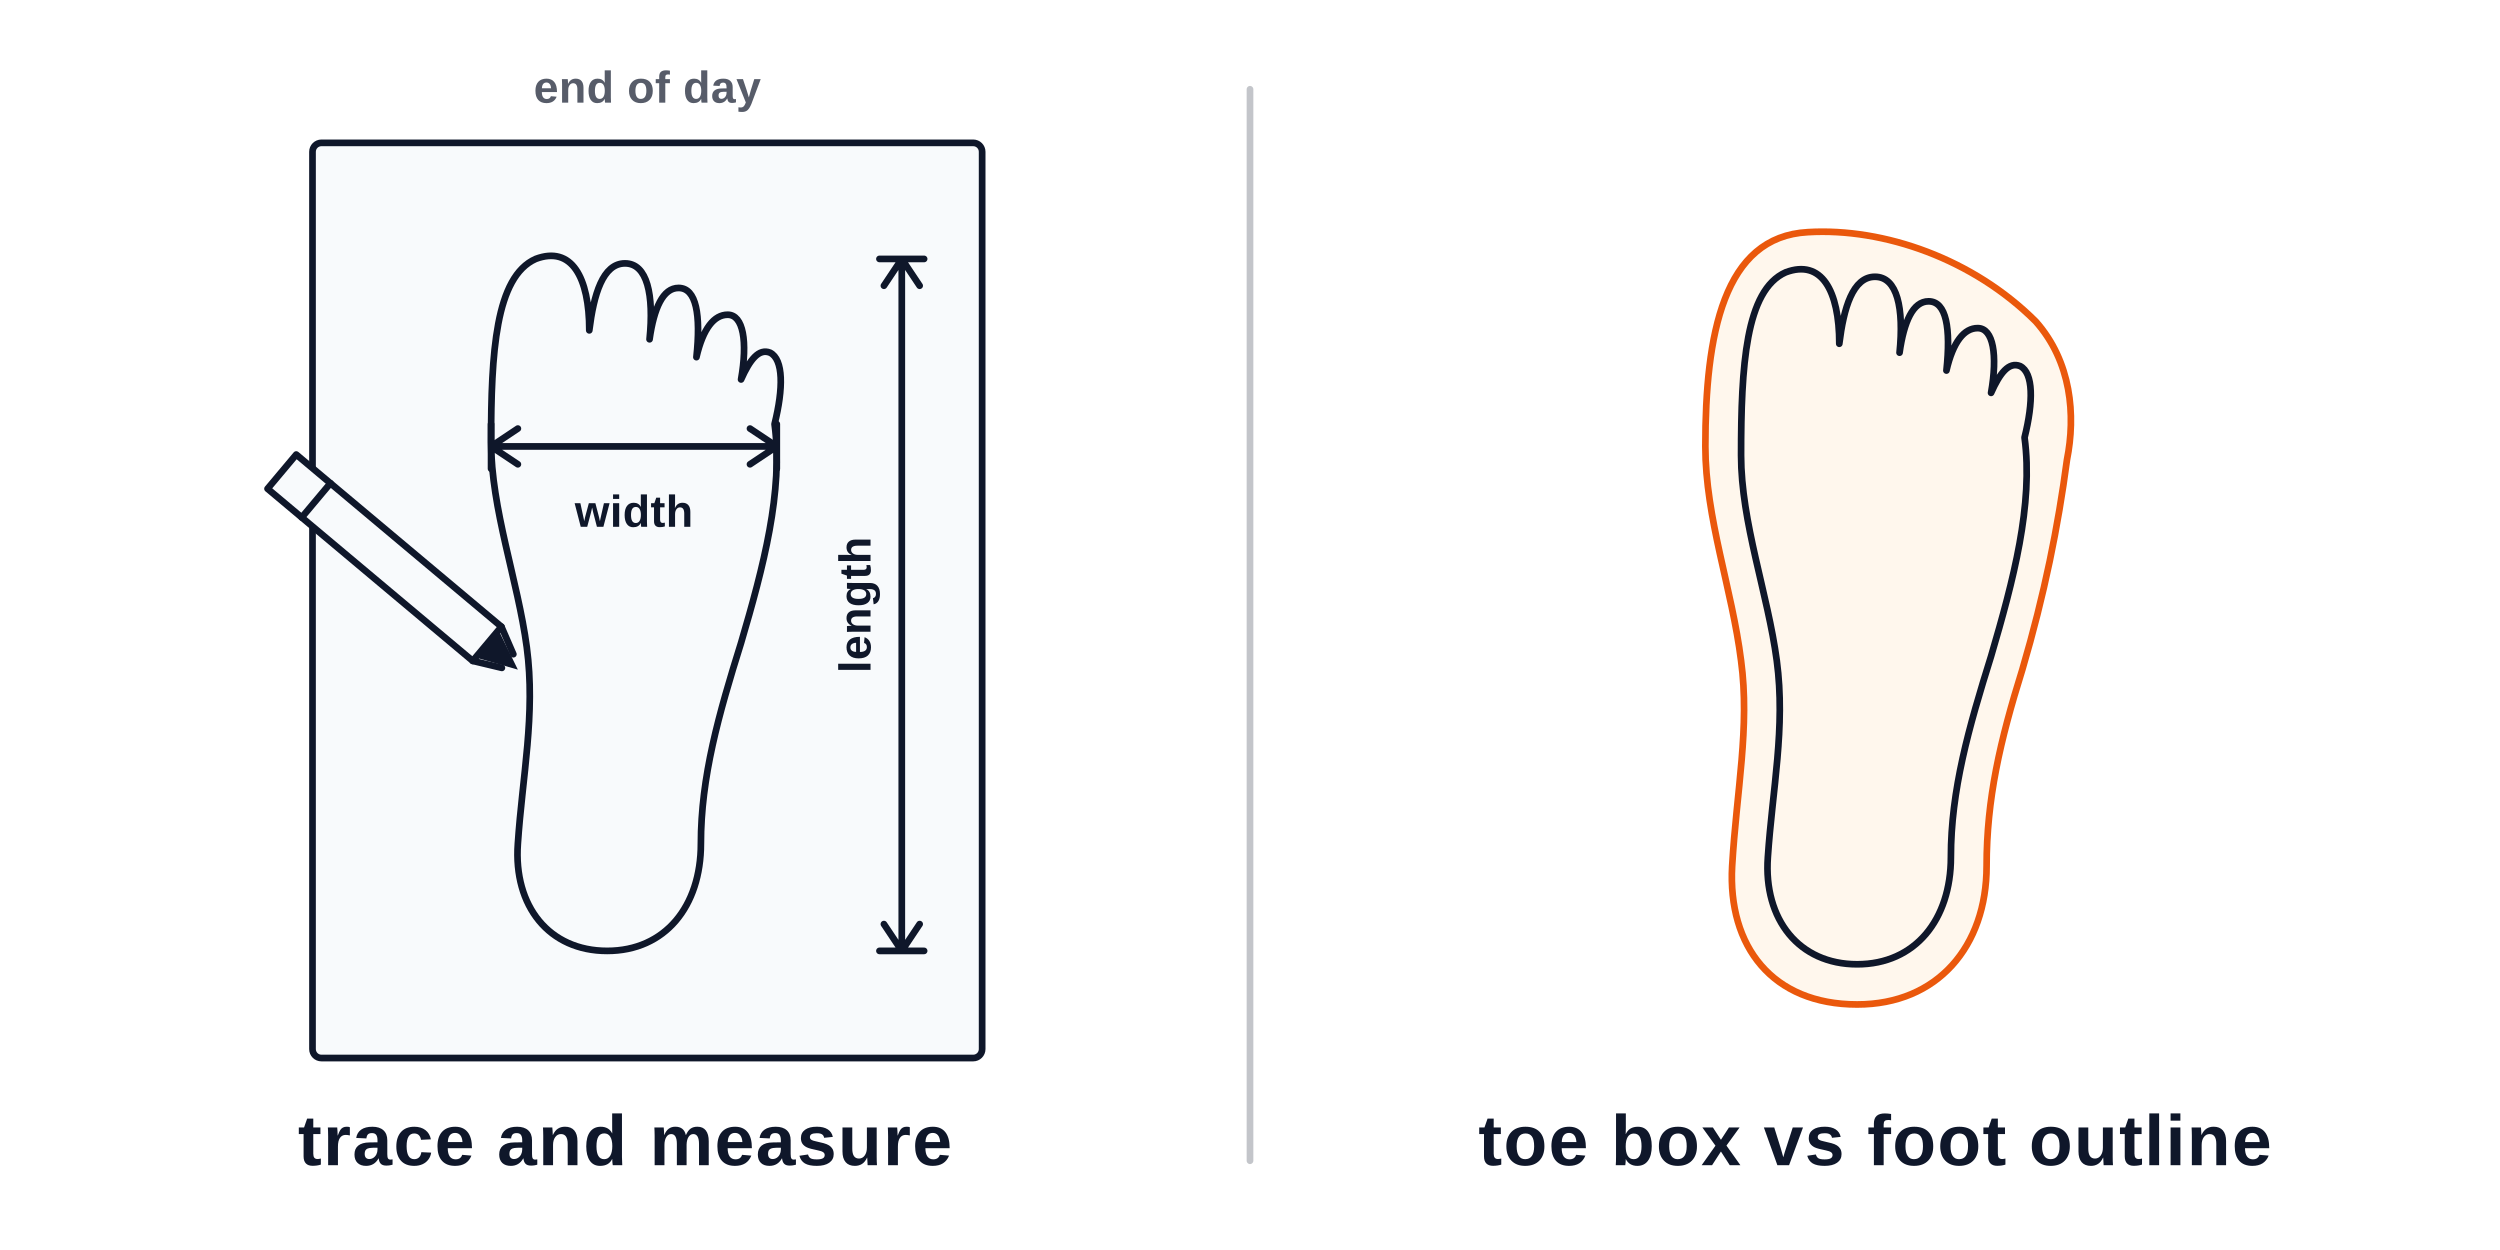
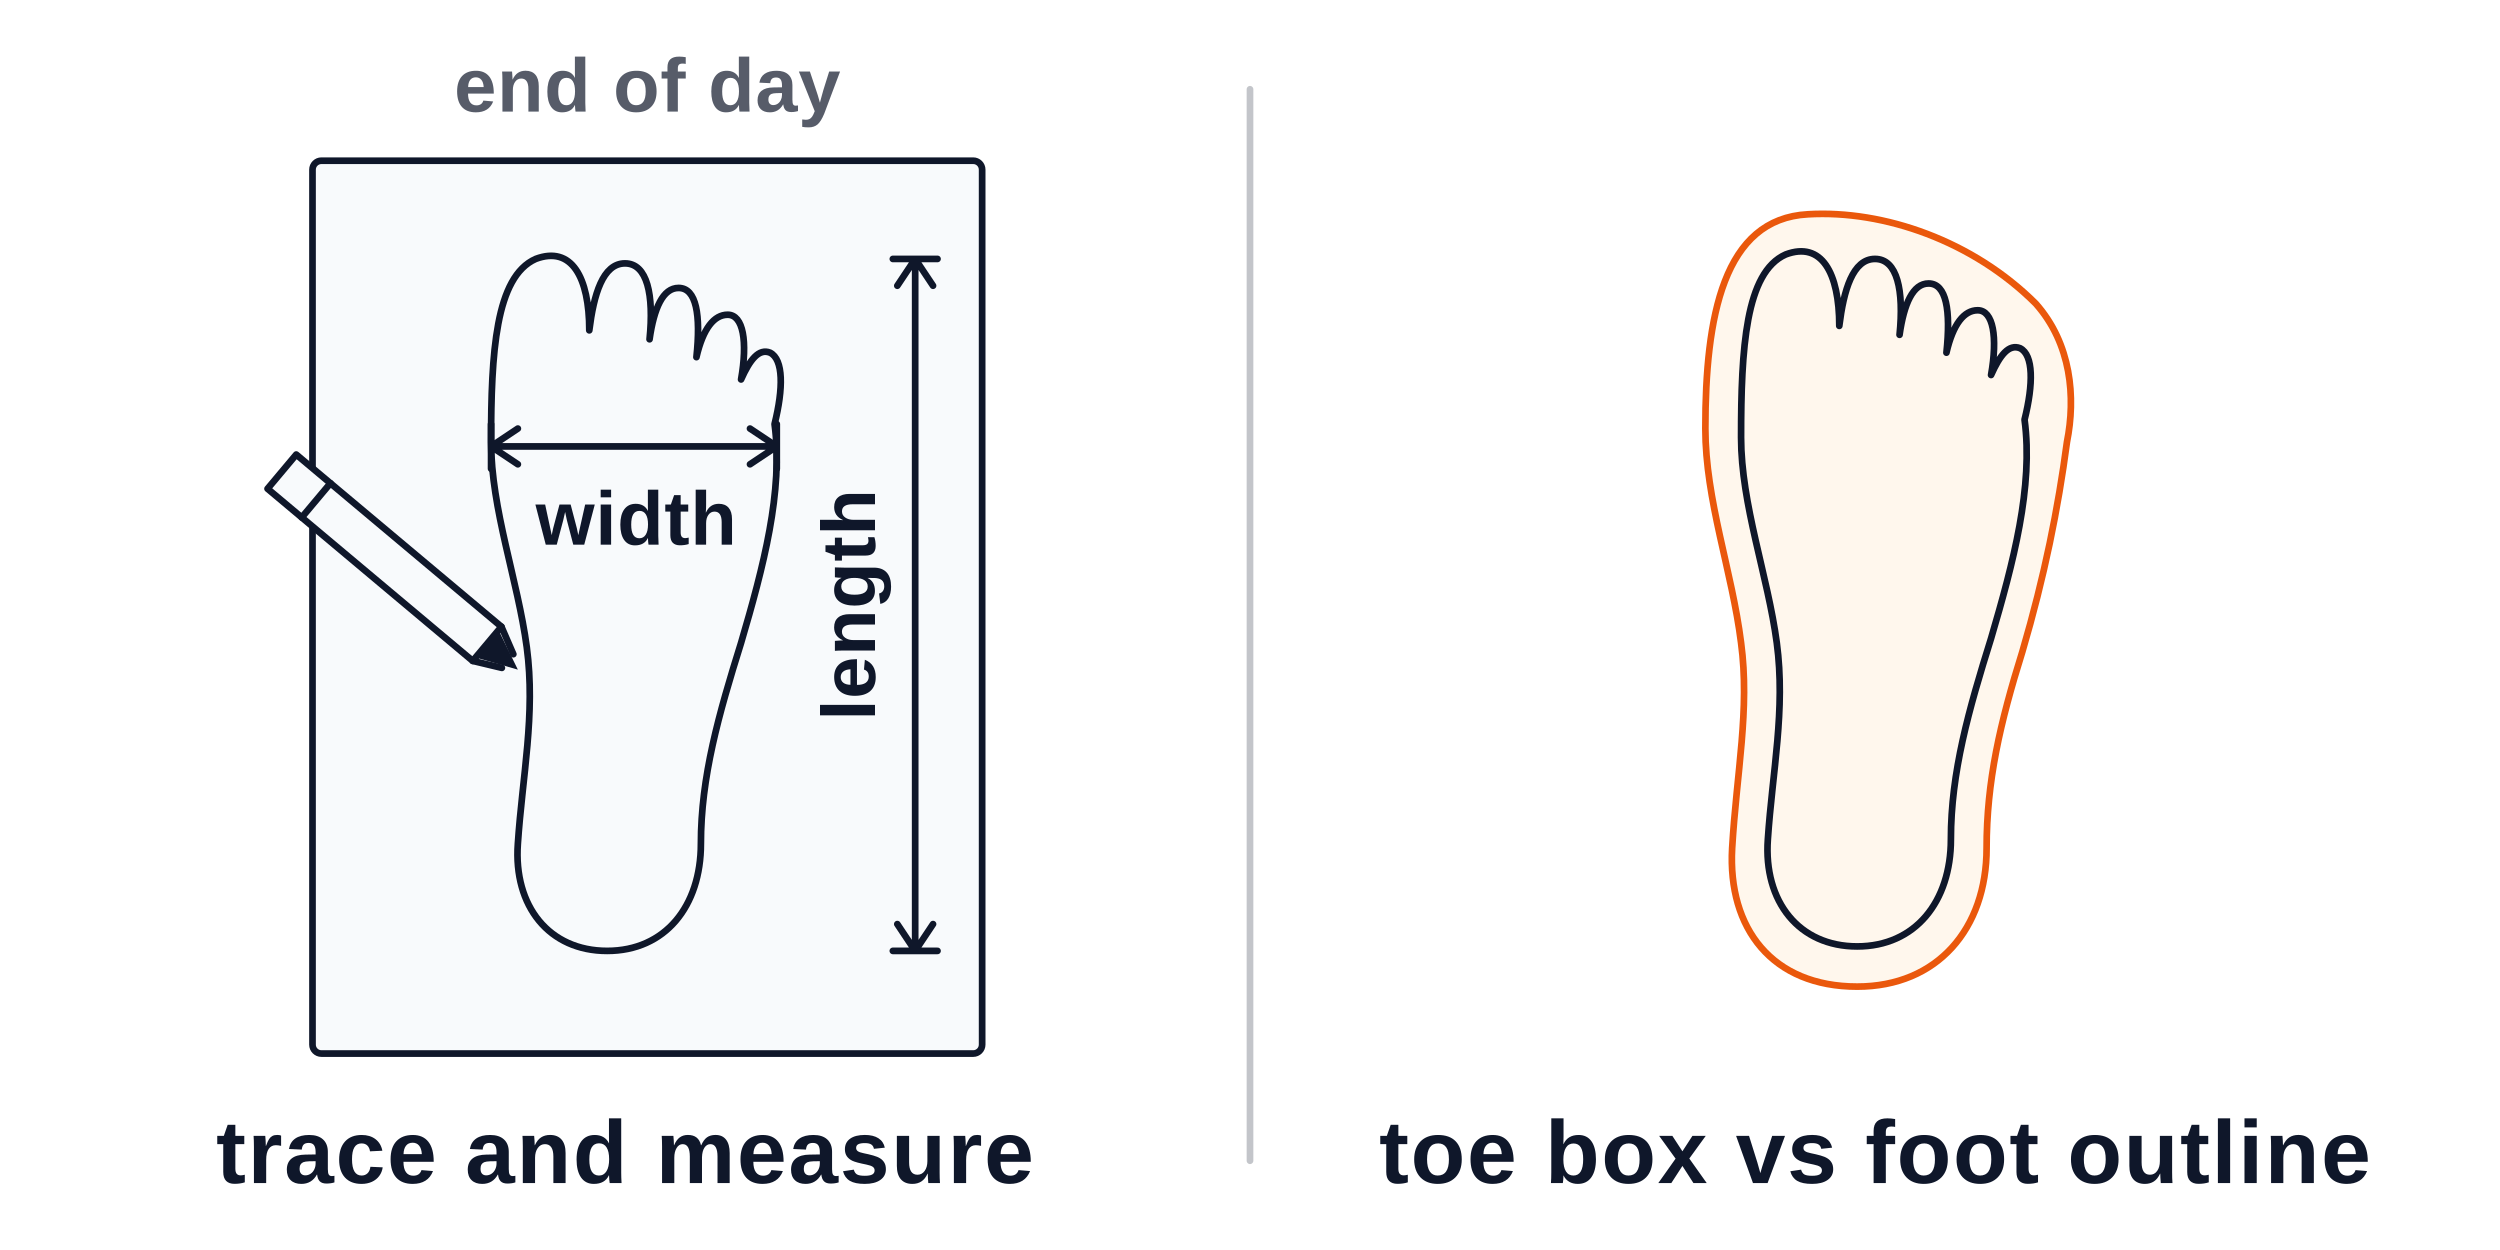
<svg xmlns="http://www.w3.org/2000/svg" width="1120" height="560" viewBox="0 0 1120 560" role="img" aria-labelledby="title desc">
  <style>
  .bg{fill:#fff}
  .ink{fill:none;stroke:#0f172a;stroke-width:3;stroke-linecap:round;stroke-linejoin:round}
  .solid{fill:#0f172a}
  .muted{fill:#f8fafc;stroke:#0f172a;stroke-width:3;stroke-linejoin:round}
  .accent{fill:#ea580c;stroke:#ea580c;stroke-width:3;stroke-linecap:round;stroke-linejoin:round}
-   .label{font-family:Arial,Helvetica,sans-serif;font-size:24px;font-weight:600;letter-spacing:.02em;fill:#0f172a}
-   .small{font-family:Arial,Helvetica,sans-serif;font-size:20px;font-weight:600;letter-spacing:.01em;fill:#0f172a}
+   .label{font-family:Arial,Helvetica,sans-serif;font-size:40px;font-weight:600;letter-spacing:.02em;fill:#0f172a}
+   .small{font-family:Arial,Helvetica,sans-serif;font-size:34px;font-weight:600;letter-spacing:.01em;fill:#0f172a}
</style>
  <rect class="bg" x="0" y="0" width="1120" height="560" />
  <path d="M560 40V520" class="ink" opacity=".25" />
  <g>
-     <rect x="140" y="64" width="300" height="410" rx="4" class="muted" />
+     <rect x="140" y="72" width="300" height="400" rx="4" class="muted" />
    <g transform="translate(200,98)">
      <path d="M72 328 C46 328 30 308 32 280 C34 250 40 222 36 192 C32 162 20 130 20 100 C20 60 22 26 40 18 C56 12 64 26 64 50 C66 34 70 20 80 20 C90 20 93 34 91 54 C93 40 97 31 104 31 C112 31 114 43 112 62 C115 49 120 43 126 43 C133 43 135 55 132 72 C136 63 140 58 145 60 C151 63 151 76 147 92 C151 122 142 156 132 190 C122 222 114 250 114 280 C114 308 98 328 72 328 Z" class="ink" />
    </g>
    <g transform="translate(232,300) rotate(-140)">
      <path d="M0 0L18 -8L18 8Z" class="solid" />
      <path d="M18 -10H138V10H18Z" class="muted" />
      <path d="M18 -10L6 -4M18 10L6 4M118 -10V10" class="ink" />
    </g>
-     <path d="M404 116V426M394 116H414M394 426H414M396 128L404 116L412 128M396 414L404 426L412 414" class="ink" />
-     <text class="small" transform="translate(390,271) rotate(-90)" text-anchor="middle">length</text>
+     <path d="M410 116V426M400 116H420M400 426H420M402 128L410 116L418 128M402 414L410 426L418 414" class="ink" />
+     <text class="small" transform="translate(392,271) rotate(-90)" text-anchor="middle">length</text>
    <path d="M220 200H348M220 190V210M348 190V210M232 192L220 200L232 208M336 192L348 200L336 208" class="ink" />
-     <text class="small" x="284" y="236" text-anchor="middle">width</text>
-     <text class="small" x="290" y="46" text-anchor="middle" opacity=".7">end of day</text>
-     <text class="label" style="font-size:32px" x="280" y="522" text-anchor="middle">trace and measure</text>
+     <text class="small" x="285" y="244" text-anchor="middle">width</text>
+     <text class="small" x="290" y="50" text-anchor="middle" opacity=".7">end of day</text>
+     <text class="label" x="280" y="530" text-anchor="middle">trace and measure</text>
  </g>
  <g>
-     <g transform="translate(760,104)">
+     <g transform="translate(760,96)">
      <path d="M72 346 C34 346 14 320 16 284 C18 250 24 222 20 192 C16 160 4 128 4 96 C4 46 12 2 50 0 C84 -2 124 12 152 40 C168 58 170 82 166 102 C162 132 156 162 146 196 C136 228 130 254 130 284 C130 320 108 346 72 346 Z" class="accent" style="fill:#fff7ed" />
      <path d="M72 328 C46 328 30 308 32 280 C34 250 40 222 36 192 C32 162 20 130 20 100 C20 60 22 26 40 18 C56 12 64 26 64 50 C66 34 70 20 80 20 C90 20 93 34 91 54 C93 40 97 31 104 31 C112 31 114 43 112 62 C115 49 120 43 126 43 C133 43 135 55 132 72 C136 63 140 58 145 60 C151 63 151 76 147 92 C151 122 142 156 132 190 C122 222 114 250 114 280 C114 308 98 328 72 328 Z" class="ink" />
    </g>
-     <text class="label" style="font-size:32px" x="840" y="522" text-anchor="middle">toe box vs foot outline</text>
+     <text class="label" x="840" y="530" text-anchor="middle">toe box vs foot outline</text>
  </g>
</svg>
